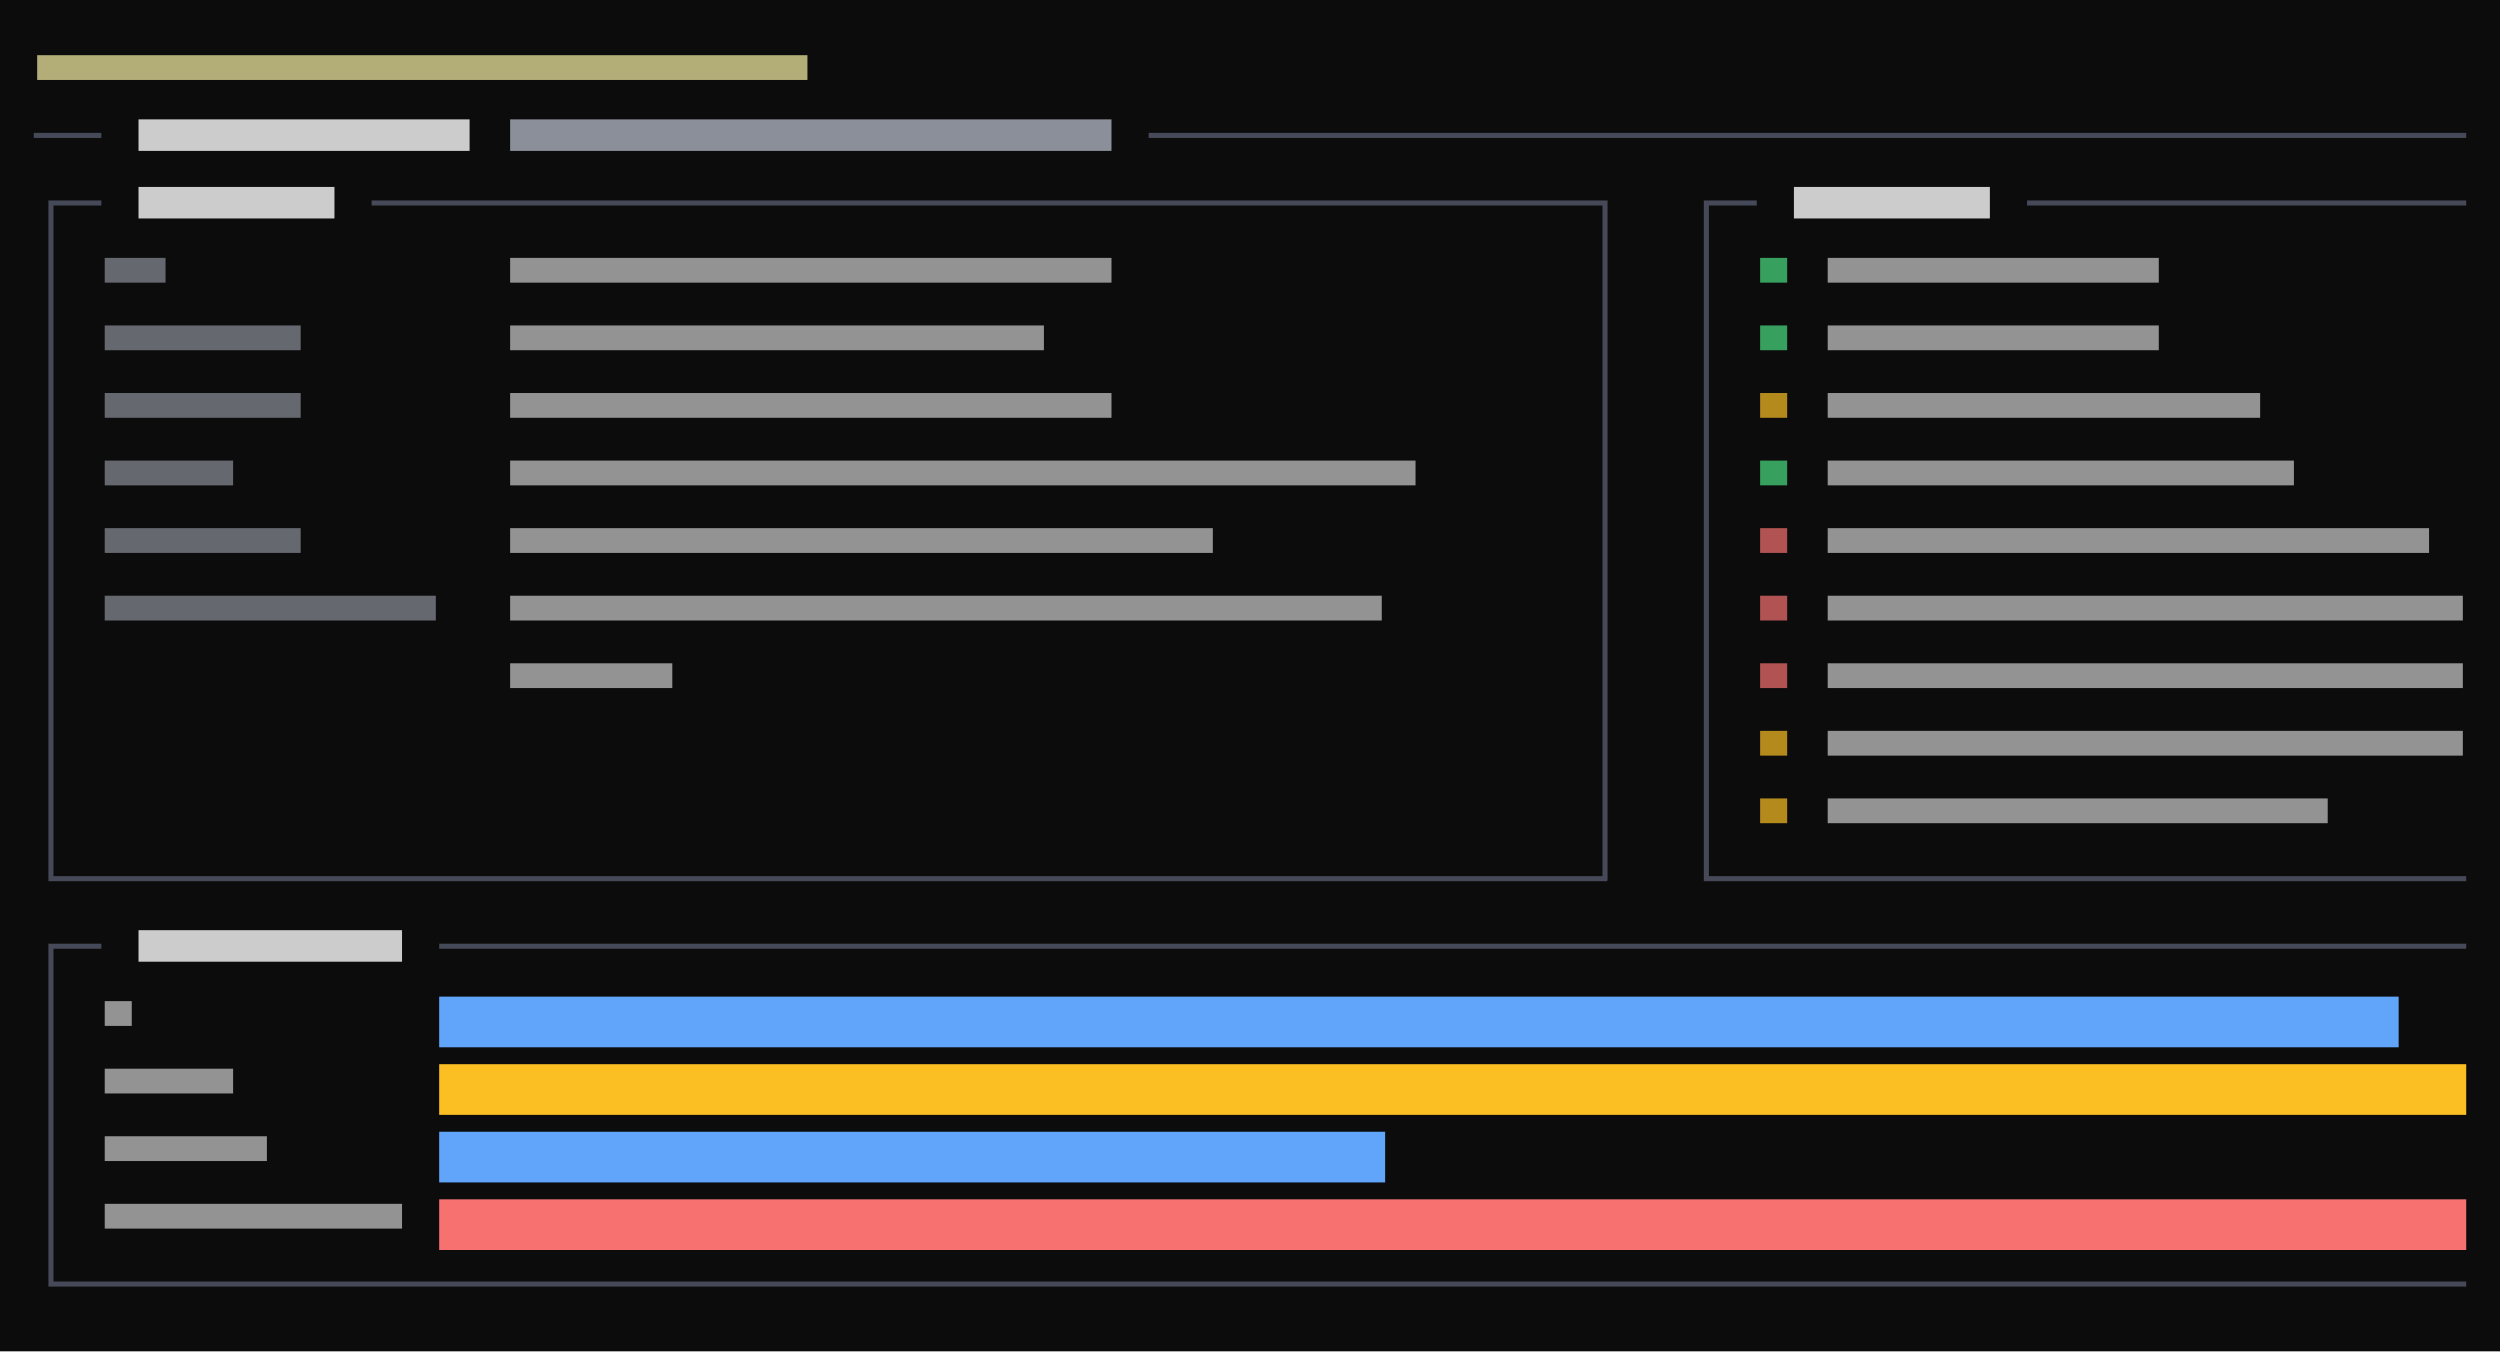
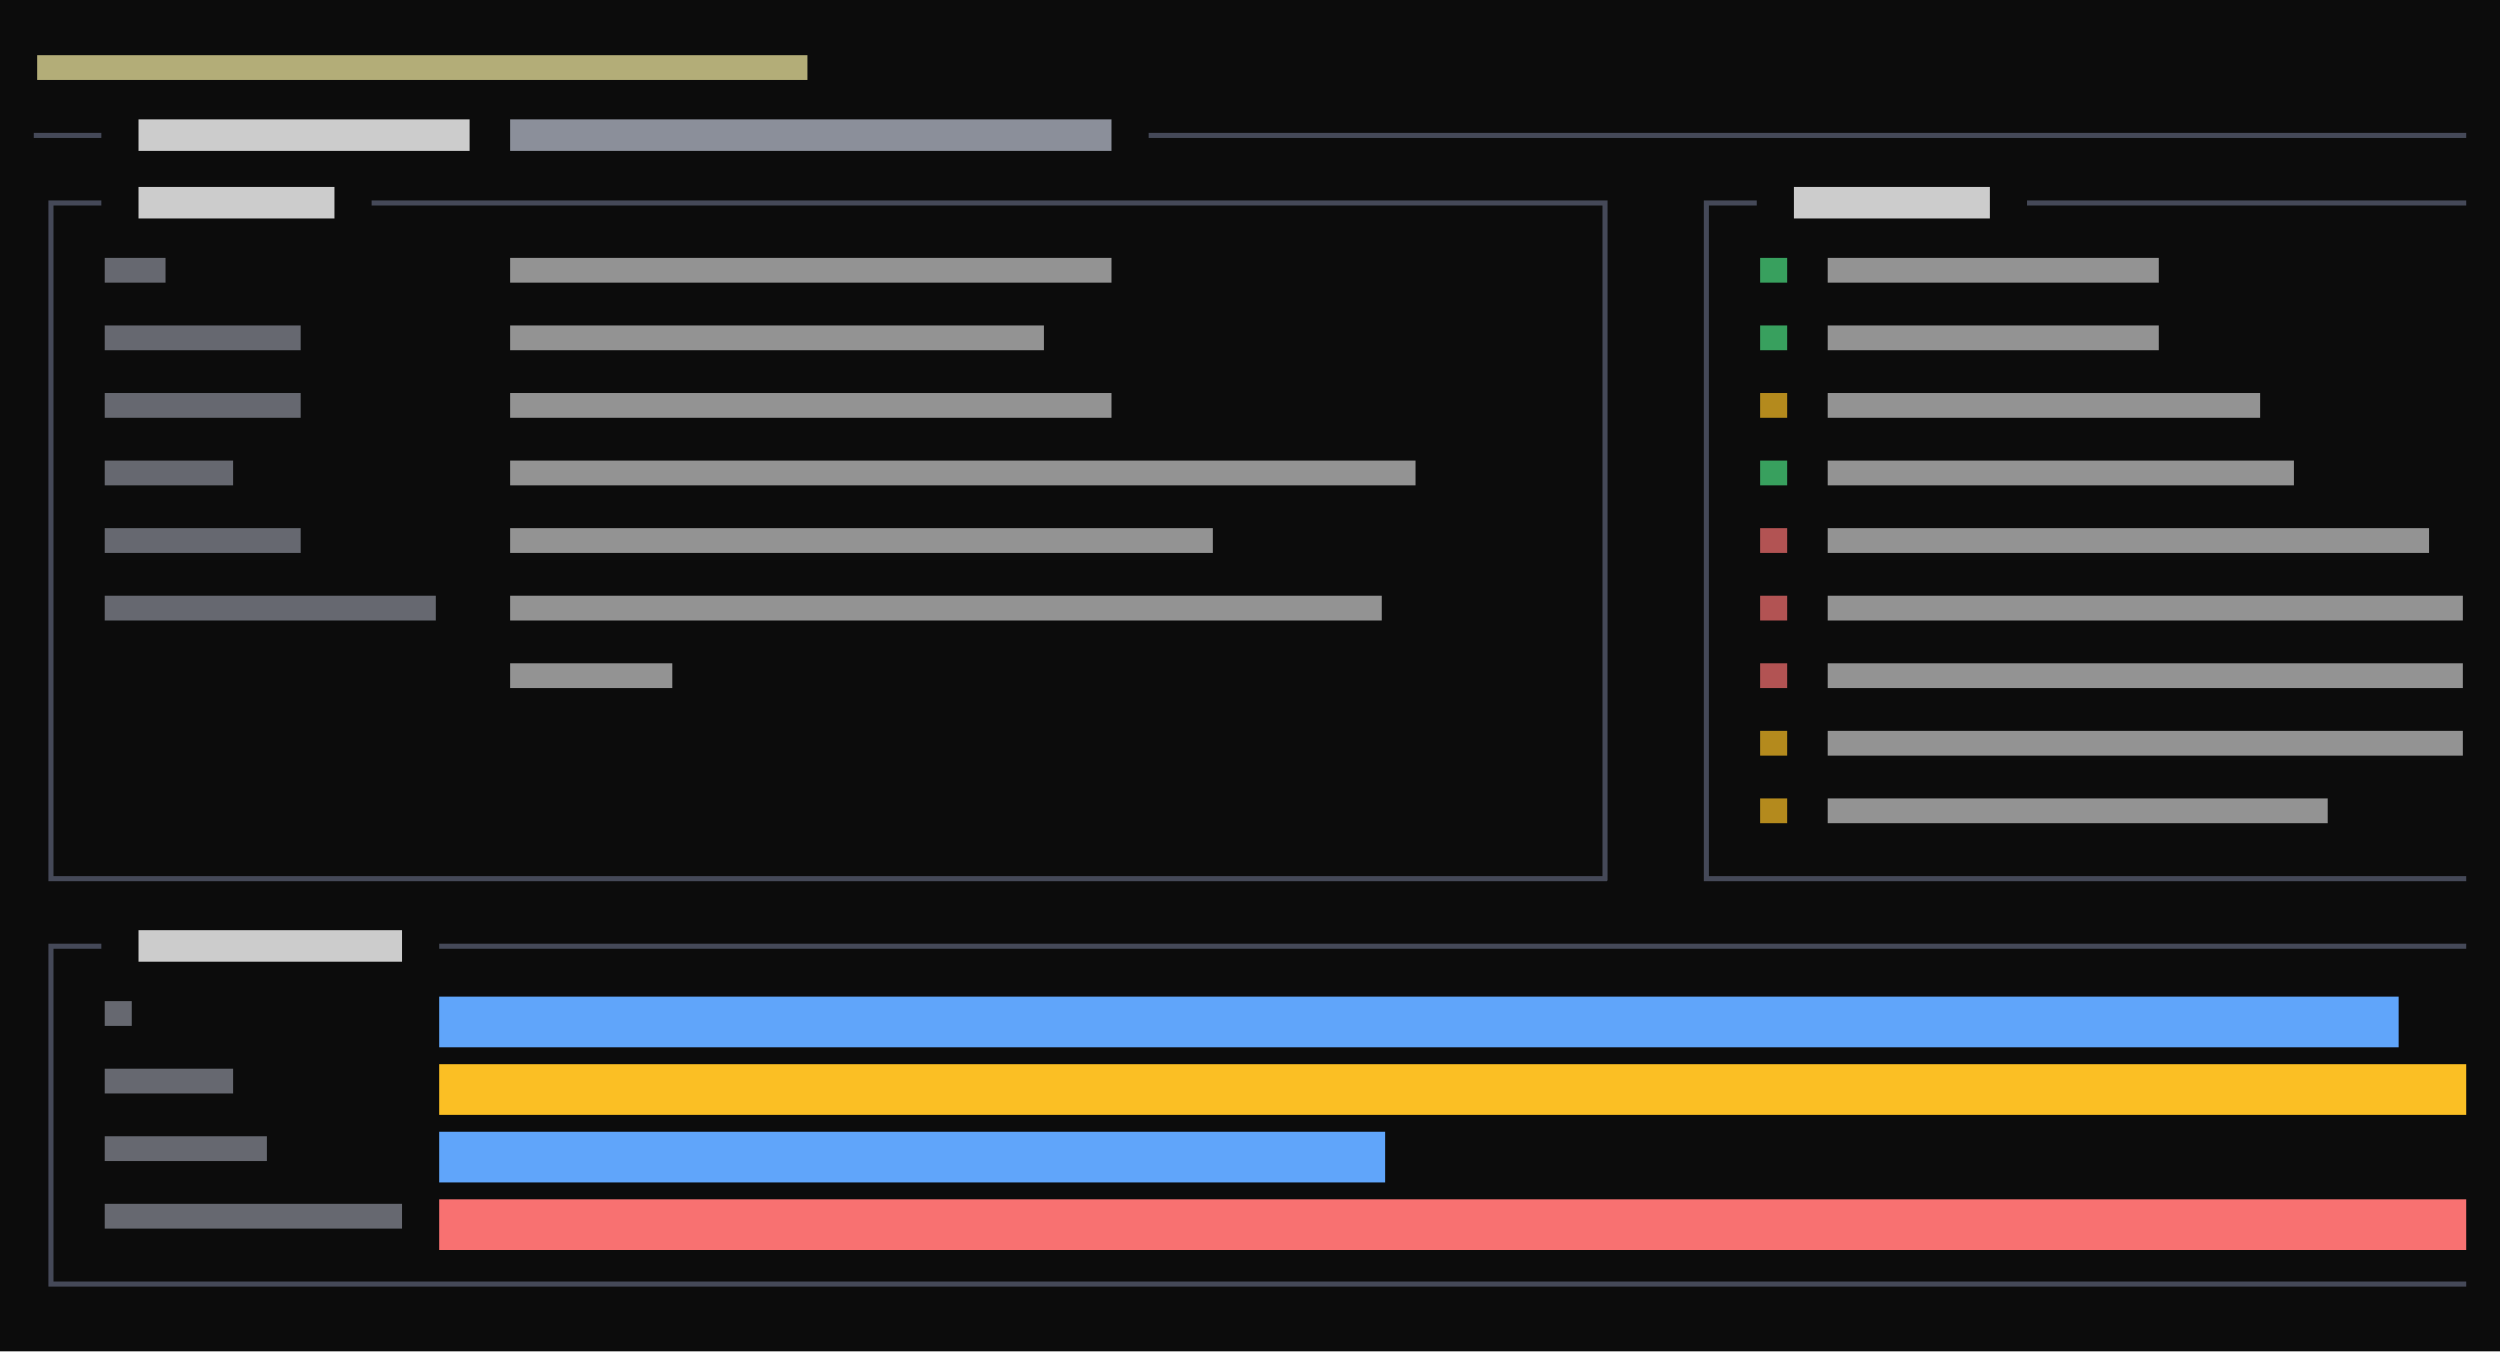
<svg xmlns="http://www.w3.org/2000/svg" viewBox="0 0 444 240" preserveAspectRatio="xMinYMin slice">
  <rect width="100%" height="100%" fill="#0c0c0c" />
  <g transform="translate(6 6)">
    <path fill="#4ade80" opacity="0.7" d="M306.6 39.8h4.8v4.4h-4.8zM306.6 51.8h4.8v4.4h-4.8zM306.6 75.8h4.8v4.4h-4.8z" />
    <path fill="#4b5060" opacity="0.9" d="M0 17.6h3.4v0.9h-3.4zM2.6 17.6h3.4v0.9h-3.4zM6 17.6h3.4v0.9h-3.4zM8.6 17.6h3.4v0.9h-3.4zM198 17.6h3.4v0.9h-3.4zM200.6 17.6h3.4v0.9h-3.4zM204 17.6h3.4v0.9h-3.4zM206.6 17.6h3.4v0.9h-3.4zM210 17.6h3.4v0.9h-3.4zM212.6 17.6h3.4v0.9h-3.4zM216 17.6h3.4v0.9h-3.4zM218.6 17.6h3.4v0.9h-3.4zM222 17.6h3.4v0.9h-3.4zM224.6 17.6h3.4v0.9h-3.4zM228 17.6h3.4v0.9h-3.4zM230.6 17.6h3.4v0.9h-3.4zM234 17.6h3.4v0.9h-3.4zM236.6 17.6h3.4v0.9h-3.4zM240 17.6h3.4v0.9h-3.4zM242.6 17.6h3.4v0.9h-3.4zM246 17.6h3.4v0.9h-3.4zM248.6 17.6h3.4v0.9h-3.4zM252 17.6h3.4v0.9h-3.4zM254.6 17.6h3.4v0.9h-3.4zM258 17.6h3.4v0.9h-3.4zM260.6 17.6h3.4v0.9h-3.4zM264 17.6h3.4v0.9h-3.4zM266.6 17.6h3.4v0.9h-3.4zM270 17.6h3.4v0.9h-3.4zM272.6 17.6h3.4v0.9h-3.4zM276 17.6h3.4v0.9h-3.4zM278.6 17.6h3.4v0.9h-3.4zM282 17.6h3.4v0.9h-3.4zM284.6 17.6h3.4v0.9h-3.4zM288 17.6h3.4v0.9h-3.4zM290.6 17.6h3.4v0.9h-3.4zM294 17.6h3.4v0.9h-3.4zM296.6 17.6h3.4v0.9h-3.4zM300 17.6h3.4v0.9h-3.4zM302.6 17.6h3.4v0.9h-3.4zM306 17.6h3.4v0.9h-3.4zM308.6 17.6h3.4v0.9h-3.4zM312 17.6h3.4v0.9h-3.4zM314.6 17.6h3.4v0.9h-3.4zM318 17.6h3.4v0.9h-3.4zM320.6 17.6h3.4v0.9h-3.4zM324 17.6h3.4v0.9h-3.4zM326.6 17.6h3.4v0.9h-3.4zM330 17.6h3.4v0.9h-3.4zM332.6 17.6h3.4v0.9h-3.4zM336 17.6h3.4v0.9h-3.4zM338.6 17.6h3.4v0.9h-3.4zM342 17.6h3.4v0.9h-3.4zM344.6 17.6h3.4v0.9h-3.4zM348 17.6h3.4v0.9h-3.4zM350.6 17.6h3.4v0.9h-3.4zM354 17.6h3.4v0.9h-3.4zM356.6 17.6h3.4v0.9h-3.4zM360 17.6h3.4v0.9h-3.4zM362.6 17.6h3.4v0.9h-3.4zM366 17.6h3.4v0.9h-3.4zM368.6 17.6h3.4v0.9h-3.4zM372 17.6h3.4v0.9h-3.4zM374.6 17.6h3.4v0.9h-3.4zM378 17.6h3.4v0.9h-3.4zM380.6 17.6h3.4v0.9h-3.4zM384 17.6h3.4v0.9h-3.4zM386.6 17.6h3.4v0.9h-3.4zM390 17.6h3.4v0.9h-3.4zM392.6 17.6h3.4v0.9h-3.4zM396 17.6h3.4v0.9h-3.4zM398.6 17.6h3.4v0.9h-3.4zM402 17.6h3.4v0.9h-3.4zM404.6 17.6h3.4v0.9h-3.4zM408 17.6h3.4v0.9h-3.4zM410.6 17.6h3.4v0.9h-3.4zM414 17.6h3.4v0.9h-3.4zM416.6 17.6h3.4v0.9h-3.4zM420 17.6h3.4v0.9h-3.4zM422.6 17.6h3.4v0.9h-3.4zM426 17.6h3.4v0.9h-3.4zM428.6 17.6h3.4v0.9h-3.4zM2.6 29.6h3.4v0.9h-3.4zM2.6 29.6h0.9v6.4h-0.9zM6 29.6h3.4v0.9h-3.4zM8.6 29.6h3.4v0.9h-3.4zM60 29.6h3.4v0.9h-3.4zM62.6 29.6h3.4v0.9h-3.4zM66 29.6h3.4v0.9h-3.4zM68.6 29.6h3.4v0.9h-3.4zM72 29.6h3.4v0.9h-3.4zM74.6 29.6h3.4v0.9h-3.4zM78 29.6h3.4v0.9h-3.4zM80.6 29.6h3.4v0.9h-3.4zM84 29.6h3.4v0.9h-3.4zM86.6 29.6h3.4v0.9h-3.4zM90 29.6h3.4v0.9h-3.4zM92.6 29.6h3.4v0.9h-3.4zM96 29.6h3.4v0.9h-3.4zM98.6 29.6h3.4v0.9h-3.4zM102 29.6h3.4v0.9h-3.4zM104.6 29.6h3.4v0.9h-3.4zM108 29.6h3.4v0.9h-3.4zM110.6 29.6h3.4v0.9h-3.4zM114 29.6h3.4v0.9h-3.4zM116.6 29.6h3.4v0.9h-3.4zM120 29.6h3.4v0.9h-3.4zM122.6 29.6h3.4v0.9h-3.4zM126 29.6h3.4v0.9h-3.4zM128.6 29.6h3.4v0.9h-3.4zM132 29.6h3.4v0.9h-3.4zM134.6 29.6h3.4v0.9h-3.4zM138 29.6h3.4v0.9h-3.4zM140.6 29.6h3.4v0.9h-3.4zM144 29.6h3.4v0.9h-3.4zM146.6 29.6h3.4v0.9h-3.4zM150 29.6h3.4v0.9h-3.4zM152.6 29.6h3.4v0.9h-3.4zM156 29.6h3.4v0.9h-3.4zM158.6 29.6h3.4v0.9h-3.4zM162 29.6h3.4v0.9h-3.4zM164.6 29.6h3.4v0.9h-3.4zM168 29.6h3.4v0.9h-3.4zM170.6 29.6h3.4v0.9h-3.4zM174 29.6h3.4v0.9h-3.4zM176.6 29.6h3.4v0.9h-3.4zM180 29.6h3.4v0.9h-3.4zM182.6 29.6h3.4v0.9h-3.4zM186 29.6h3.4v0.9h-3.4zM188.6 29.6h3.4v0.9h-3.4zM192 29.6h3.4v0.9h-3.4zM194.6 29.6h3.4v0.9h-3.4zM198 29.6h3.4v0.9h-3.4zM200.6 29.6h3.4v0.9h-3.4zM204 29.6h3.4v0.9h-3.4zM206.6 29.6h3.4v0.9h-3.4zM210 29.6h3.4v0.9h-3.4zM212.6 29.6h3.4v0.9h-3.4zM216 29.6h3.4v0.9h-3.4zM218.6 29.6h3.4v0.9h-3.4zM222 29.6h3.4v0.9h-3.4zM224.6 29.6h3.4v0.9h-3.4zM228 29.6h3.4v0.9h-3.4zM230.6 29.6h3.4v0.9h-3.4zM234 29.6h3.4v0.9h-3.4zM236.6 29.6h3.4v0.9h-3.4zM240 29.6h3.4v0.9h-3.4zM242.6 29.6h3.4v0.9h-3.4zM246 29.6h3.4v0.9h-3.4zM248.6 29.6h3.4v0.9h-3.4zM252 29.6h3.4v0.9h-3.4zM254.6 29.6h3.4v0.9h-3.4zM258 29.6h3.4v0.9h-3.4zM260.6 29.6h3.4v0.9h-3.4zM264 29.6h3.4v0.9h-3.4zM266.6 29.6h3.4v0.9h-3.4zM270 29.6h3.4v0.9h-3.4zM272.6 29.6h3.4v0.9h-3.4zM276 29.6h3.4v0.9h-3.4zM278.6 29.6h0.9v6.4h-0.9zM296.6 29.6h3.4v0.9h-3.4zM296.6 29.6h0.9v6.4h-0.9zM300 29.6h3.4v0.9h-3.4zM302.6 29.6h3.4v0.9h-3.4zM354 29.6h3.4v0.9h-3.4zM356.6 29.6h3.4v0.9h-3.4zM360 29.6h3.4v0.9h-3.4zM362.6 29.6h3.4v0.9h-3.4zM366 29.6h3.4v0.9h-3.4zM368.6 29.6h3.4v0.9h-3.4zM372 29.6h3.4v0.9h-3.4zM374.6 29.6h3.4v0.9h-3.4zM378 29.6h3.4v0.9h-3.4zM380.6 29.6h3.4v0.9h-3.4zM384 29.6h3.4v0.9h-3.4zM386.6 29.6h3.4v0.9h-3.4zM390 29.6h3.4v0.9h-3.4zM392.6 29.6h3.4v0.9h-3.4zM396 29.6h3.4v0.9h-3.4zM398.6 29.6h3.4v0.9h-3.4zM402 29.6h3.4v0.9h-3.4zM404.6 29.6h3.4v0.9h-3.4zM408 29.6h3.4v0.9h-3.4zM410.6 29.6h3.4v0.9h-3.4zM414 29.6h3.4v0.9h-3.4zM416.6 29.6h3.4v0.9h-3.4zM420 29.6h3.4v0.9h-3.4zM422.6 29.6h3.4v0.9h-3.4zM426 29.6h3.4v0.9h-3.4zM428.6 29.6h3.4v0.9h-3.4zM2.6 36h0.9v6.4h-0.9zM2.6 41.6h0.9v6.4h-0.9zM278.6 36h0.9v6.4h-0.9zM278.6 41.6h0.9v6.4h-0.9zM296.6 36h0.9v6.4h-0.9zM296.6 41.6h0.9v6.4h-0.9zM2.6 48h0.9v6.4h-0.9zM2.6 53.6h0.9v6.4h-0.9zM278.6 48h0.9v6.4h-0.9zM278.6 53.6h0.9v6.4h-0.9zM296.6 48h0.9v6.4h-0.9zM296.6 53.6h0.9v6.4h-0.9zM2.6 60h0.9v6.4h-0.9zM2.6 65.6h0.9v6.4h-0.9zM278.6 60h0.9v6.4h-0.9zM278.6 65.6h0.9v6.4h-0.9zM296.6 60h0.9v6.4h-0.9zM296.6 65.6h0.9v6.4h-0.9zM2.6 72h0.9v6.4h-0.9zM2.6 77.6h0.9v6.4h-0.9zM278.6 72h0.9v6.4h-0.9zM278.6 77.6h0.9v6.4h-0.9zM296.6 72h0.9v6.4h-0.9zM296.6 77.6h0.9v6.4h-0.9zM2.6 84h0.9v6.4h-0.9zM2.6 89.6h0.9v6.4h-0.9zM278.6 84h0.9v6.4h-0.9zM278.6 89.6h0.9v6.4h-0.9zM296.6 84h0.9v6.4h-0.9zM296.6 89.6h0.9v6.4h-0.9zM2.6 96h0.9v6.4h-0.9zM2.6 101.6h0.9v6.4h-0.9zM278.6 96h0.9v6.4h-0.9zM278.6 101.6h0.9v6.4h-0.9zM296.6 96h0.9v6.4h-0.9zM296.6 101.6h0.9v6.4h-0.9zM2.6 108h0.9v6.4h-0.9zM2.6 113.6h0.9v6.4h-0.9zM278.6 108h0.9v6.4h-0.9zM278.6 113.6h0.9v6.4h-0.9zM296.6 108h0.9v6.4h-0.9zM296.6 113.6h0.9v6.4h-0.9zM2.6 120h0.9v6.4h-0.9zM2.6 125.6h0.9v6.4h-0.9zM278.6 120h0.9v6.4h-0.9zM278.6 125.6h0.9v6.4h-0.9zM296.6 120h0.9v6.4h-0.9zM296.6 125.6h0.9v6.4h-0.9zM2.6 132h0.9v6.4h-0.9zM2.6 137.6h0.9v6.4h-0.9zM278.6 132h0.9v6.4h-0.9zM278.6 137.6h0.9v6.4h-0.9zM296.6 132h0.9v6.4h-0.9zM296.6 137.6h0.9v6.4h-0.9zM2.6 149.6h3.4v0.9h-3.4zM2.6 144h0.9v6.4h-0.9zM6 149.6h3.4v0.9h-3.4zM8.6 149.6h3.4v0.9h-3.4zM12 149.6h3.4v0.9h-3.4zM14.6 149.6h3.4v0.9h-3.4zM18 149.6h3.4v0.9h-3.4zM20.6 149.6h3.4v0.9h-3.4zM24 149.6h3.4v0.9h-3.4zM26.6 149.6h3.4v0.9h-3.4zM30 149.6h3.4v0.9h-3.4zM32.6 149.6h3.4v0.9h-3.4zM36 149.6h3.4v0.9h-3.4zM38.6 149.6h3.4v0.9h-3.4zM42 149.6h3.4v0.9h-3.4zM44.6 149.6h3.4v0.9h-3.4zM48 149.6h3.4v0.9h-3.4zM50.6 149.6h3.4v0.9h-3.4zM54 149.6h3.4v0.9h-3.4zM56.6 149.6h3.4v0.9h-3.4zM60 149.6h3.4v0.9h-3.4zM62.6 149.6h3.4v0.9h-3.4zM66 149.6h3.4v0.9h-3.4zM68.6 149.6h3.4v0.9h-3.4zM72 149.6h3.4v0.9h-3.4zM74.6 149.6h3.4v0.9h-3.4zM78 149.6h3.4v0.9h-3.4zM80.6 149.6h3.4v0.9h-3.4zM84 149.6h3.4v0.9h-3.4zM86.6 149.6h3.4v0.9h-3.4zM90 149.6h3.4v0.9h-3.4zM92.6 149.6h3.4v0.9h-3.4zM96 149.6h3.4v0.9h-3.4zM98.6 149.6h3.4v0.9h-3.4zM102 149.6h3.4v0.9h-3.4zM104.6 149.6h3.4v0.9h-3.4zM108 149.6h3.4v0.9h-3.4zM110.6 149.6h3.4v0.9h-3.4zM114 149.6h3.4v0.9h-3.4zM116.6 149.6h3.4v0.9h-3.4zM120 149.6h3.4v0.9h-3.4zM122.6 149.6h3.4v0.9h-3.4zM126 149.6h3.4v0.9h-3.4zM128.6 149.6h3.4v0.9h-3.4zM132 149.6h3.4v0.9h-3.4zM134.6 149.6h3.4v0.9h-3.4zM138 149.6h3.4v0.9h-3.4zM140.6 149.6h3.4v0.9h-3.4zM144 149.6h3.4v0.9h-3.4zM146.6 149.6h3.4v0.9h-3.4zM150 149.6h3.4v0.9h-3.4zM152.6 149.6h3.4v0.9h-3.4zM156 149.6h3.4v0.9h-3.4zM158.6 149.6h3.4v0.9h-3.4zM162 149.6h3.4v0.9h-3.4zM164.6 149.6h3.4v0.9h-3.4zM168 149.6h3.4v0.9h-3.4zM170.6 149.6h3.4v0.9h-3.4zM174 149.6h3.4v0.9h-3.4zM176.6 149.6h3.4v0.9h-3.4zM180 149.6h3.4v0.9h-3.4zM182.6 149.6h3.4v0.9h-3.4zM186 149.6h3.4v0.9h-3.4zM188.6 149.6h3.4v0.9h-3.4zM192 149.6h3.4v0.9h-3.4zM194.6 149.6h3.4v0.9h-3.4zM198 149.6h3.4v0.9h-3.4zM200.6 149.6h3.4v0.9h-3.4zM204 149.6h3.4v0.9h-3.4zM206.6 149.6h3.4v0.9h-3.4zM210 149.6h3.4v0.9h-3.4zM212.6 149.6h3.4v0.9h-3.4zM216 149.6h3.4v0.9h-3.4zM218.6 149.6h3.4v0.9h-3.4zM222 149.6h3.4v0.9h-3.4zM224.6 149.6h3.4v0.9h-3.4zM228 149.6h3.4v0.9h-3.4zM230.6 149.6h3.4v0.9h-3.4zM234 149.6h3.4v0.9h-3.4zM236.6 149.6h3.4v0.9h-3.4zM240 149.6h3.4v0.9h-3.4zM242.6 149.6h3.4v0.9h-3.4zM246 149.6h3.4v0.9h-3.4zM248.6 149.6h3.4v0.9h-3.4zM252 149.6h3.4v0.9h-3.4zM254.6 149.6h3.4v0.9h-3.4zM258 149.6h3.4v0.9h-3.4zM260.6 149.6h3.4v0.9h-3.4zM264 149.6h3.4v0.9h-3.4zM266.6 149.6h3.4v0.9h-3.4zM270 149.6h3.4v0.9h-3.4zM272.6 149.6h3.4v0.9h-3.4zM276 149.6h3.4v0.9h-3.4zM278.6 144h0.9v6.4h-0.9zM296.6 149.6h3.4v0.9h-3.4zM296.6 144h0.9v6.4h-0.9zM300 149.6h3.4v0.9h-3.4zM302.6 149.6h3.4v0.9h-3.4zM306 149.6h3.4v0.9h-3.4zM308.6 149.6h3.4v0.9h-3.4zM312 149.6h3.4v0.9h-3.4zM314.6 149.6h3.4v0.9h-3.4zM318 149.6h3.4v0.9h-3.4zM320.6 149.6h3.4v0.9h-3.4zM324 149.6h3.4v0.9h-3.4zM326.6 149.6h3.4v0.9h-3.4zM330 149.6h3.4v0.9h-3.4zM332.6 149.6h3.4v0.9h-3.4zM336 149.6h3.4v0.9h-3.4zM338.6 149.6h3.4v0.9h-3.4zM342 149.6h3.4v0.9h-3.4zM344.6 149.6h3.4v0.9h-3.4zM348 149.6h3.4v0.9h-3.4zM350.6 149.6h3.4v0.9h-3.4zM354 149.6h3.4v0.9h-3.4zM356.6 149.6h3.4v0.9h-3.4zM360 149.6h3.4v0.9h-3.4zM362.6 149.6h3.4v0.9h-3.4zM366 149.6h3.4v0.9h-3.4zM368.6 149.6h3.4v0.9h-3.4zM372 149.6h3.4v0.9h-3.4zM374.6 149.6h3.4v0.9h-3.4zM378 149.6h3.4v0.9h-3.4zM380.6 149.6h3.4v0.9h-3.4zM384 149.6h3.4v0.9h-3.4zM386.6 149.6h3.4v0.9h-3.4zM390 149.6h3.4v0.9h-3.4zM392.6 149.6h3.4v0.9h-3.4zM396 149.6h3.4v0.9h-3.4zM398.6 149.6h3.4v0.9h-3.4zM402 149.6h3.4v0.9h-3.4zM404.6 149.6h3.4v0.9h-3.4zM408 149.6h3.4v0.9h-3.4zM410.6 149.6h3.4v0.9h-3.4zM414 149.6h3.4v0.9h-3.4zM416.6 149.6h3.4v0.9h-3.4zM420 149.6h3.4v0.9h-3.4zM422.6 149.6h3.4v0.9h-3.4zM426 149.6h3.4v0.9h-3.4zM428.6 149.6h3.4v0.9h-3.4zM2.6 161.6h3.4v0.9h-3.4zM2.6 161.6h0.9v6.4h-0.9zM6 161.6h3.4v0.9h-3.4zM8.6 161.6h3.4v0.9h-3.4zM72 161.6h3.4v0.9h-3.4zM74.6 161.6h3.4v0.9h-3.4zM78 161.6h3.4v0.9h-3.4zM80.6 161.6h3.4v0.9h-3.4zM84 161.6h3.4v0.9h-3.4zM86.6 161.6h3.4v0.9h-3.4zM90 161.6h3.4v0.9h-3.4zM92.6 161.6h3.4v0.9h-3.4zM96 161.6h3.4v0.9h-3.4zM98.6 161.6h3.4v0.9h-3.4zM102 161.6h3.4v0.9h-3.4zM104.6 161.6h3.4v0.9h-3.4zM108 161.6h3.4v0.9h-3.4zM110.6 161.6h3.4v0.9h-3.4zM114 161.6h3.4v0.9h-3.4zM116.6 161.6h3.4v0.9h-3.4zM120 161.6h3.4v0.9h-3.4zM122.6 161.6h3.4v0.9h-3.4zM126 161.6h3.4v0.9h-3.4zM128.6 161.6h3.4v0.9h-3.4zM132 161.6h3.4v0.9h-3.4zM134.6 161.6h3.4v0.9h-3.4zM138 161.6h3.4v0.9h-3.4zM140.6 161.6h3.4v0.9h-3.4zM144 161.6h3.4v0.9h-3.4zM146.6 161.6h3.4v0.9h-3.4zM150 161.6h3.4v0.9h-3.4zM152.6 161.6h3.4v0.9h-3.4zM156 161.6h3.4v0.9h-3.4zM158.6 161.6h3.4v0.9h-3.4zM162 161.6h3.4v0.9h-3.4zM164.6 161.6h3.4v0.9h-3.4zM168 161.6h3.4v0.9h-3.4zM170.6 161.6h3.4v0.9h-3.4zM174 161.6h3.4v0.9h-3.4zM176.6 161.6h3.4v0.9h-3.4zM180 161.6h3.4v0.9h-3.4zM182.6 161.6h3.4v0.9h-3.4zM186 161.6h3.4v0.9h-3.4zM188.6 161.6h3.4v0.9h-3.4zM192 161.6h3.4v0.9h-3.4zM194.6 161.6h3.4v0.9h-3.4zM198 161.6h3.4v0.9h-3.4zM200.6 161.6h3.4v0.9h-3.4zM204 161.6h3.4v0.9h-3.4zM206.6 161.6h3.4v0.9h-3.4zM210 161.6h3.4v0.9h-3.4zM212.6 161.6h3.4v0.9h-3.4zM216 161.6h3.4v0.9h-3.4zM218.6 161.6h3.4v0.9h-3.4zM222 161.6h3.4v0.9h-3.4zM224.6 161.6h3.4v0.9h-3.4zM228 161.6h3.4v0.9h-3.4zM230.6 161.6h3.4v0.9h-3.4zM234 161.6h3.4v0.9h-3.4zM236.6 161.6h3.4v0.9h-3.4zM240 161.6h3.4v0.9h-3.4zM242.6 161.6h3.4v0.9h-3.4zM246 161.6h3.4v0.9h-3.4zM248.6 161.6h3.4v0.9h-3.4zM252 161.6h3.4v0.9h-3.4zM254.6 161.6h3.4v0.9h-3.4zM258 161.6h3.4v0.9h-3.4zM260.6 161.6h3.4v0.9h-3.4zM264 161.6h3.4v0.9h-3.4zM266.6 161.6h3.4v0.9h-3.4zM270 161.6h3.4v0.9h-3.4zM272.6 161.6h3.4v0.9h-3.4zM276 161.6h3.4v0.9h-3.4zM278.6 161.6h3.4v0.9h-3.4zM282 161.6h3.4v0.9h-3.4zM284.6 161.6h3.4v0.9h-3.4zM288 161.6h3.4v0.9h-3.4zM290.6 161.6h3.4v0.9h-3.4zM294 161.6h3.4v0.9h-3.4zM296.6 161.6h3.4v0.9h-3.4zM300 161.6h3.4v0.9h-3.4zM302.6 161.6h3.4v0.9h-3.4zM306 161.6h3.4v0.9h-3.4zM308.6 161.6h3.4v0.9h-3.4zM312 161.6h3.4v0.9h-3.4zM314.6 161.6h3.4v0.9h-3.4zM318 161.6h3.4v0.9h-3.4zM320.6 161.6h3.4v0.9h-3.4zM324 161.6h3.4v0.9h-3.4zM326.6 161.6h3.4v0.9h-3.4zM330 161.6h3.4v0.9h-3.4zM332.6 161.6h3.4v0.9h-3.4zM336 161.6h3.4v0.9h-3.4zM338.6 161.6h3.4v0.9h-3.4zM342 161.6h3.4v0.9h-3.4zM344.6 161.6h3.4v0.9h-3.4zM348 161.6h3.4v0.9h-3.4zM350.6 161.6h3.4v0.9h-3.4zM354 161.6h3.4v0.9h-3.4zM356.6 161.6h3.4v0.9h-3.4zM360 161.6h3.4v0.9h-3.4zM362.6 161.6h3.4v0.9h-3.4zM366 161.6h3.4v0.9h-3.4zM368.6 161.6h3.4v0.9h-3.4zM372 161.6h3.4v0.9h-3.4zM374.6 161.6h3.4v0.9h-3.4zM378 161.6h3.4v0.9h-3.4zM380.6 161.6h3.4v0.9h-3.4zM384 161.6h3.4v0.9h-3.4zM386.6 161.6h3.4v0.9h-3.4zM390 161.6h3.4v0.9h-3.4zM392.6 161.6h3.4v0.9h-3.4zM396 161.6h3.4v0.9h-3.4zM398.6 161.6h3.4v0.9h-3.4zM402 161.6h3.4v0.9h-3.4zM404.6 161.6h3.4v0.9h-3.4zM408 161.6h3.4v0.9h-3.4zM410.6 161.6h3.4v0.9h-3.4zM414 161.6h3.4v0.9h-3.4zM416.6 161.6h3.4v0.9h-3.4zM420 161.6h3.4v0.9h-3.4zM422.6 161.6h3.4v0.9h-3.4zM426 161.6h3.4v0.9h-3.4zM428.6 161.6h3.4v0.9h-3.4zM2.6 168h0.9v6.4h-0.9zM2.6 173.6h0.9v6.4h-0.9zM2.6 180h0.9v6.4h-0.9zM2.6 185.6h0.9v6.4h-0.9zM2.6 192h0.9v6.4h-0.9zM2.6 197.6h0.9v6.4h-0.9zM2.6 204h0.9v6.4h-0.9zM2.6 209.6h0.9v6.4h-0.9zM2.6 221.6h3.4v0.9h-3.4zM2.6 216h0.9v6.4h-0.9zM6 221.6h3.4v0.9h-3.4zM8.6 221.6h3.4v0.9h-3.4zM12 221.6h3.4v0.9h-3.4zM14.6 221.6h3.4v0.9h-3.4zM18 221.6h3.4v0.9h-3.4zM20.6 221.6h3.4v0.9h-3.4zM24 221.6h3.4v0.9h-3.4zM26.6 221.6h3.4v0.9h-3.4zM30 221.6h3.4v0.9h-3.4zM32.6 221.6h3.4v0.9h-3.4zM36 221.6h3.4v0.9h-3.4zM38.6 221.6h3.4v0.9h-3.4zM42 221.6h3.4v0.9h-3.4zM44.6 221.6h3.4v0.9h-3.4zM48 221.6h3.4v0.9h-3.4zM50.6 221.6h3.4v0.9h-3.4zM54 221.6h3.4v0.9h-3.4zM56.6 221.6h3.4v0.9h-3.4zM60 221.6h3.4v0.9h-3.4zM62.6 221.6h3.4v0.9h-3.4zM66 221.6h3.4v0.9h-3.4zM68.6 221.6h3.4v0.9h-3.4zM72 221.6h3.4v0.9h-3.4zM74.6 221.6h3.4v0.9h-3.4zM78 221.6h3.4v0.9h-3.4zM80.6 221.6h3.4v0.9h-3.4zM84 221.6h3.4v0.9h-3.4zM86.6 221.6h3.4v0.9h-3.4zM90 221.6h3.4v0.9h-3.4zM92.6 221.6h3.4v0.9h-3.4zM96 221.6h3.4v0.9h-3.4zM98.6 221.6h3.4v0.9h-3.4zM102 221.6h3.4v0.9h-3.4zM104.6 221.6h3.4v0.9h-3.4zM108 221.6h3.4v0.9h-3.4zM110.6 221.6h3.4v0.9h-3.4zM114 221.6h3.4v0.9h-3.4zM116.6 221.6h3.4v0.9h-3.4zM120 221.6h3.4v0.9h-3.4zM122.6 221.6h3.4v0.9h-3.4zM126 221.6h3.4v0.9h-3.4zM128.6 221.6h3.4v0.9h-3.4zM132 221.6h3.4v0.9h-3.4zM134.6 221.6h3.4v0.9h-3.4zM138 221.6h3.4v0.9h-3.4zM140.6 221.6h3.4v0.9h-3.4zM144 221.6h3.4v0.9h-3.4zM146.6 221.6h3.4v0.9h-3.4zM150 221.6h3.4v0.9h-3.4zM152.6 221.6h3.4v0.9h-3.4zM156 221.6h3.4v0.9h-3.4zM158.6 221.6h3.4v0.9h-3.4zM162 221.6h3.4v0.9h-3.4zM164.6 221.6h3.4v0.9h-3.4zM168 221.6h3.4v0.9h-3.4zM170.6 221.6h3.4v0.9h-3.4zM174 221.6h3.4v0.9h-3.4zM176.6 221.6h3.4v0.9h-3.4zM180 221.6h3.4v0.9h-3.4zM182.6 221.6h3.4v0.9h-3.4zM186 221.6h3.4v0.9h-3.4zM188.6 221.6h3.4v0.9h-3.4zM192 221.6h3.4v0.9h-3.4zM194.6 221.6h3.4v0.9h-3.4zM198 221.6h3.4v0.9h-3.4zM200.6 221.6h3.4v0.9h-3.4zM204 221.6h3.4v0.9h-3.4zM206.6 221.6h3.4v0.9h-3.4zM210 221.6h3.4v0.9h-3.4zM212.6 221.6h3.4v0.9h-3.4zM216 221.6h3.4v0.9h-3.4zM218.6 221.6h3.4v0.9h-3.4zM222 221.6h3.4v0.9h-3.4zM224.6 221.6h3.4v0.9h-3.4zM228 221.6h3.4v0.9h-3.4zM230.6 221.6h3.4v0.9h-3.4zM234 221.6h3.4v0.9h-3.4zM236.6 221.6h3.4v0.9h-3.4zM240 221.6h3.4v0.9h-3.4zM242.6 221.6h3.4v0.9h-3.4zM246 221.6h3.4v0.9h-3.4zM248.6 221.6h3.4v0.9h-3.4zM252 221.6h3.4v0.9h-3.4zM254.6 221.6h3.4v0.9h-3.4zM258 221.6h3.4v0.9h-3.4zM260.6 221.6h3.4v0.9h-3.4zM264 221.6h3.4v0.9h-3.4zM266.6 221.6h3.4v0.9h-3.4zM270 221.6h3.4v0.9h-3.4zM272.6 221.6h3.4v0.9h-3.4zM276 221.6h3.4v0.9h-3.4zM278.6 221.6h3.4v0.9h-3.4zM282 221.6h3.4v0.9h-3.4zM284.6 221.6h3.4v0.9h-3.4zM288 221.6h3.4v0.9h-3.4zM290.6 221.6h3.4v0.9h-3.4zM294 221.6h3.4v0.9h-3.4zM296.6 221.6h3.4v0.9h-3.4zM300 221.6h3.4v0.9h-3.4zM302.6 221.6h3.4v0.9h-3.4zM306 221.6h3.4v0.9h-3.4zM308.6 221.6h3.4v0.9h-3.4zM312 221.6h3.4v0.9h-3.4zM314.6 221.6h3.4v0.9h-3.4zM318 221.6h3.4v0.9h-3.4zM320.6 221.6h3.4v0.9h-3.4zM324 221.6h3.4v0.9h-3.4zM326.6 221.6h3.4v0.9h-3.4zM330 221.6h3.4v0.9h-3.4zM332.6 221.6h3.4v0.9h-3.4zM336 221.6h3.4v0.9h-3.4zM338.6 221.6h3.4v0.9h-3.4zM342 221.6h3.4v0.9h-3.4zM344.6 221.6h3.4v0.9h-3.4zM348 221.6h3.4v0.9h-3.4zM350.6 221.6h3.4v0.9h-3.4zM354 221.6h3.4v0.9h-3.4zM356.6 221.6h3.4v0.9h-3.4zM360 221.6h3.4v0.9h-3.4zM362.6 221.6h3.4v0.9h-3.4zM366 221.6h3.4v0.9h-3.4zM368.6 221.6h3.4v0.9h-3.4zM372 221.6h3.4v0.9h-3.4zM374.6 221.6h3.4v0.9h-3.4zM378 221.6h3.4v0.9h-3.4zM380.6 221.6h3.4v0.9h-3.4zM384 221.6h3.4v0.9h-3.4zM386.6 221.6h3.4v0.9h-3.4zM390 221.6h3.4v0.9h-3.4zM392.6 221.6h3.4v0.9h-3.4zM396 221.6h3.4v0.9h-3.4zM398.6 221.6h3.4v0.9h-3.4zM402 221.6h3.4v0.9h-3.4zM404.6 221.6h3.4v0.9h-3.4zM408 221.6h3.4v0.9h-3.4zM410.6 221.6h3.4v0.9h-3.4zM414 221.6h3.4v0.9h-3.4zM416.6 221.6h3.4v0.9h-3.4zM420 221.6h3.4v0.9h-3.4zM422.6 221.6h3.4v0.9h-3.4zM426 221.6h3.4v0.9h-3.4zM428.6 221.6h3.4v0.9h-3.4z" />
    <path fill="#60a5fa" d="M72 171h6v9h-6zM78 171h6v9h-6zM84 171h6v9h-6zM90 171h6v9h-6zM96 171h6v9h-6zM102 171h6v9h-6zM108 171h6v9h-6zM114 171h6v9h-6zM120 171h6v9h-6zM126 171h6v9h-6zM132 171h6v9h-6zM138 171h6v9h-6zM144 171h6v9h-6zM150 171h6v9h-6zM156 171h6v9h-6zM162 171h6v9h-6zM168 171h6v9h-6zM174 171h6v9h-6zM180 171h6v9h-6zM186 171h6v9h-6zM192 171h6v9h-6zM198 171h6v9h-6zM204 171h6v9h-6zM210 171h6v9h-6zM216 171h6v9h-6zM222 171h6v9h-6zM228 171h6v9h-6zM234 171h6v9h-6zM240 171h6v9h-6zM246 171h6v9h-6zM252 171h6v9h-6zM258 171h6v9h-6zM264 171h6v9h-6zM270 171h6v9h-6zM276 171h6v9h-6zM282 171h6v9h-6zM288 171h6v9h-6zM294 171h6v9h-6zM300 171h6v9h-6zM306 171h6v9h-6zM312 171h6v9h-6zM318 171h6v9h-6zM324 171h6v9h-6zM330 171h6v9h-6zM336 171h6v9h-6zM342 171h6v9h-6zM348 171h6v9h-6zM354 171h6v9h-6zM360 171h6v9h-6zM366 171h6v9h-6zM372 171h6v9h-6zM378 171h6v9h-6zM384 171h6v9h-6zM390 171h6v9h-6zM396 171h6v9h-6zM402 171h6v9h-6zM408 171h6v9h-6zM414 171h6v9h-6zM72 195h6v9h-6zM78 195h6v9h-6zM84 195h6v9h-6zM90 195h6v9h-6zM96 195h6v9h-6zM102 195h6v9h-6zM108 195h6v9h-6zM114 195h6v9h-6zM120 195h6v9h-6zM126 195h6v9h-6zM132 195h6v9h-6zM138 195h6v9h-6zM144 195h6v9h-6zM150 195h6v9h-6zM156 195h6v9h-6zM162 195h6v9h-6zM168 195h6v9h-6zM174 195h6v9h-6zM180 195h6v9h-6zM186 195h6v9h-6zM192 195h6v9h-6zM198 195h6v9h-6zM204 195h6v9h-6zM210 195h6v9h-6zM216 195h6v9h-6zM222 195h6v9h-6zM228 195h6v9h-6zM234 195h6v9h-6z" />
-     <path fill="#8b8f9a" opacity="0.7" d="M12.6 39.8h10.8v4.4h-10.8zM12.6 51.8h34.8v4.4h-34.8zM12.6 63.8h34.8v4.4h-34.8zM12.6 75.8h22.8v4.4h-22.8zM12.6 87.8h34.8v4.4h-34.8zM12.6 99.8h58.8v4.4h-58.8z" />
+     <path fill="#8b8f9a" opacity="0.7" d="M12.6 39.8h10.8v4.4h-10.8zM12.6 51.8h34.8v4.4h-34.8zM12.6 63.8h34.8v4.4h-34.8zM12.6 75.8h22.8v4.4h-22.8zM12.6 87.8h34.8v4.4h-34.8zM12.6 99.8h58.8v4.4h-58.8zM12.6 171.8h4.8v4.4h-4.8zM12.6 183.8h22.8v4.4h-22.8zM12.6 195.8h28.8v4.4h-28.8zM12.6 207.8h52.8v4.4h-52.8z" />
    <path fill="#8b8f9a" d="M84.6 15.2h106.8v5.6h-106.8z" />
-     <path fill="#cccccc" opacity="0.7" d="M84.6 39.8h106.8v4.4h-106.8zM318.6 39.8h58.8v4.4h-58.8zM84.6 51.8h94.8v4.4h-94.8zM318.6 51.8h58.8v4.4h-58.8zM84.6 63.8h106.8v4.4h-106.8zM318.6 63.8h76.8v4.4h-76.8zM84.6 75.8h160.8v4.4h-160.8zM318.6 75.8h82.8v4.4h-82.8zM84.6 87.8h124.8v4.4h-124.8zM318.6 87.8h106.8v4.4h-106.8zM84.6 99.8h154.8v4.4h-154.8zM318.6 99.8h112.8v4.4h-112.8zM84.6 111.8h28.8v4.4h-28.8zM318.6 111.8h112.8v4.4h-112.8zM318.6 123.8h112.8v4.4h-112.8zM318.6 135.8h88.8v4.4h-88.8zM12.6 171.8h4.8v4.4h-4.8zM12.6 183.8h22.8v4.4h-22.8zM12.6 195.8h28.8v4.4h-28.8zM12.6 207.8h52.8v4.4h-52.8z" />
+     <path fill="#cccccc" opacity="0.7" d="M84.6 39.8h106.8v4.4h-106.8zM318.6 39.8h58.8v4.4h-58.8zM84.6 51.8h94.8v4.4h-94.8zM318.6 51.8h58.8v4.4h-58.8zM84.6 63.8h106.8v4.4h-106.8zM318.6 63.8h76.8v4.4h-76.8zM84.6 75.8h160.8v4.4h-160.8zM318.6 75.8h82.8v4.4h-82.8zM84.6 87.8h124.8v4.4h-124.8zM318.6 87.8h106.8v4.4h-106.8zM84.6 99.8h154.8v4.4h-154.8zM318.6 99.8h112.8v4.4h-112.8zM84.6 111.8h28.8v4.4h-28.8zM318.6 111.8h112.8v4.4h-112.8zM318.6 123.8h112.8v4.4h-112.8zM318.6 135.8h88.8v4.4h-88.8z" />
    <path fill="#cccccc" d="M18.6 15.2h58.8v5.6h-58.8zM18.6 27.2h34.8v5.6h-34.8zM312.6 27.2h34.8v5.6h-34.8zM18.6 159.2h46.8v5.6h-46.8z" />
    <path fill="#f87171" opacity="0.7" d="M306.6 87.8h4.8v4.4h-4.8zM306.6 99.8h4.8v4.4h-4.8zM306.6 111.8h4.8v4.4h-4.8z" />
    <path fill="#f87171" d="M72 207h6v9h-6zM78 207h6v9h-6zM84 207h6v9h-6zM90 207h6v9h-6zM96 207h6v9h-6zM102 207h6v9h-6zM108 207h6v9h-6zM114 207h6v9h-6zM120 207h6v9h-6zM126 207h6v9h-6zM132 207h6v9h-6zM138 207h6v9h-6zM144 207h6v9h-6zM150 207h6v9h-6zM156 207h6v9h-6zM162 207h6v9h-6zM168 207h6v9h-6zM174 207h6v9h-6zM180 207h6v9h-6zM186 207h6v9h-6zM192 207h6v9h-6zM198 207h6v9h-6zM204 207h6v9h-6zM210 207h6v9h-6zM216 207h6v9h-6zM222 207h6v9h-6zM228 207h6v9h-6zM234 207h6v9h-6zM240 207h6v9h-6zM246 207h6v9h-6zM252 207h6v9h-6zM258 207h6v9h-6zM264 207h6v9h-6zM270 207h6v9h-6zM276 207h6v9h-6zM282 207h6v9h-6zM288 207h6v9h-6zM294 207h6v9h-6zM300 207h6v9h-6zM306 207h6v9h-6zM312 207h6v9h-6zM318 207h6v9h-6zM324 207h6v9h-6zM330 207h6v9h-6zM336 207h6v9h-6zM342 207h6v9h-6zM348 207h6v9h-6zM354 207h6v9h-6zM360 207h6v9h-6zM366 207h6v9h-6zM372 207h6v9h-6zM378 207h6v9h-6zM384 207h6v9h-6zM390 207h6v9h-6zM396 207h6v9h-6zM402 207h6v9h-6zM408 207h6v9h-6zM414 207h6v9h-6zM420 207h6v9h-6zM426 207h6v9h-6z" />
    <path fill="#f9f1a5" opacity="0.7" d="M0.6 3.8h136.8v4.4h-136.8z" />
    <path fill="#fbbf24" opacity="0.7" d="M306.6 63.8h4.8v4.4h-4.8zM306.6 123.8h4.8v4.4h-4.8zM306.6 135.8h4.8v4.4h-4.8z" />
    <path fill="#fbbf24" d="M72 183h6v9h-6zM78 183h6v9h-6zM84 183h6v9h-6zM90 183h6v9h-6zM96 183h6v9h-6zM102 183h6v9h-6zM108 183h6v9h-6zM114 183h6v9h-6zM120 183h6v9h-6zM126 183h6v9h-6zM132 183h6v9h-6zM138 183h6v9h-6zM144 183h6v9h-6zM150 183h6v9h-6zM156 183h6v9h-6zM162 183h6v9h-6zM168 183h6v9h-6zM174 183h6v9h-6zM180 183h6v9h-6zM186 183h6v9h-6zM192 183h6v9h-6zM198 183h6v9h-6zM204 183h6v9h-6zM210 183h6v9h-6zM216 183h6v9h-6zM222 183h6v9h-6zM228 183h6v9h-6zM234 183h6v9h-6zM240 183h6v9h-6zM246 183h6v9h-6zM252 183h6v9h-6zM258 183h6v9h-6zM264 183h6v9h-6zM270 183h6v9h-6zM276 183h6v9h-6zM282 183h6v9h-6zM288 183h6v9h-6zM294 183h6v9h-6zM300 183h6v9h-6zM306 183h6v9h-6zM312 183h6v9h-6zM318 183h6v9h-6zM324 183h6v9h-6zM330 183h6v9h-6zM336 183h6v9h-6zM342 183h6v9h-6zM348 183h6v9h-6zM354 183h6v9h-6zM360 183h6v9h-6zM366 183h6v9h-6zM372 183h6v9h-6zM378 183h6v9h-6zM384 183h6v9h-6zM390 183h6v9h-6zM396 183h6v9h-6zM402 183h6v9h-6zM408 183h6v9h-6zM414 183h6v9h-6zM420 183h6v9h-6zM426 183h6v9h-6z" />
  </g>
</svg>
